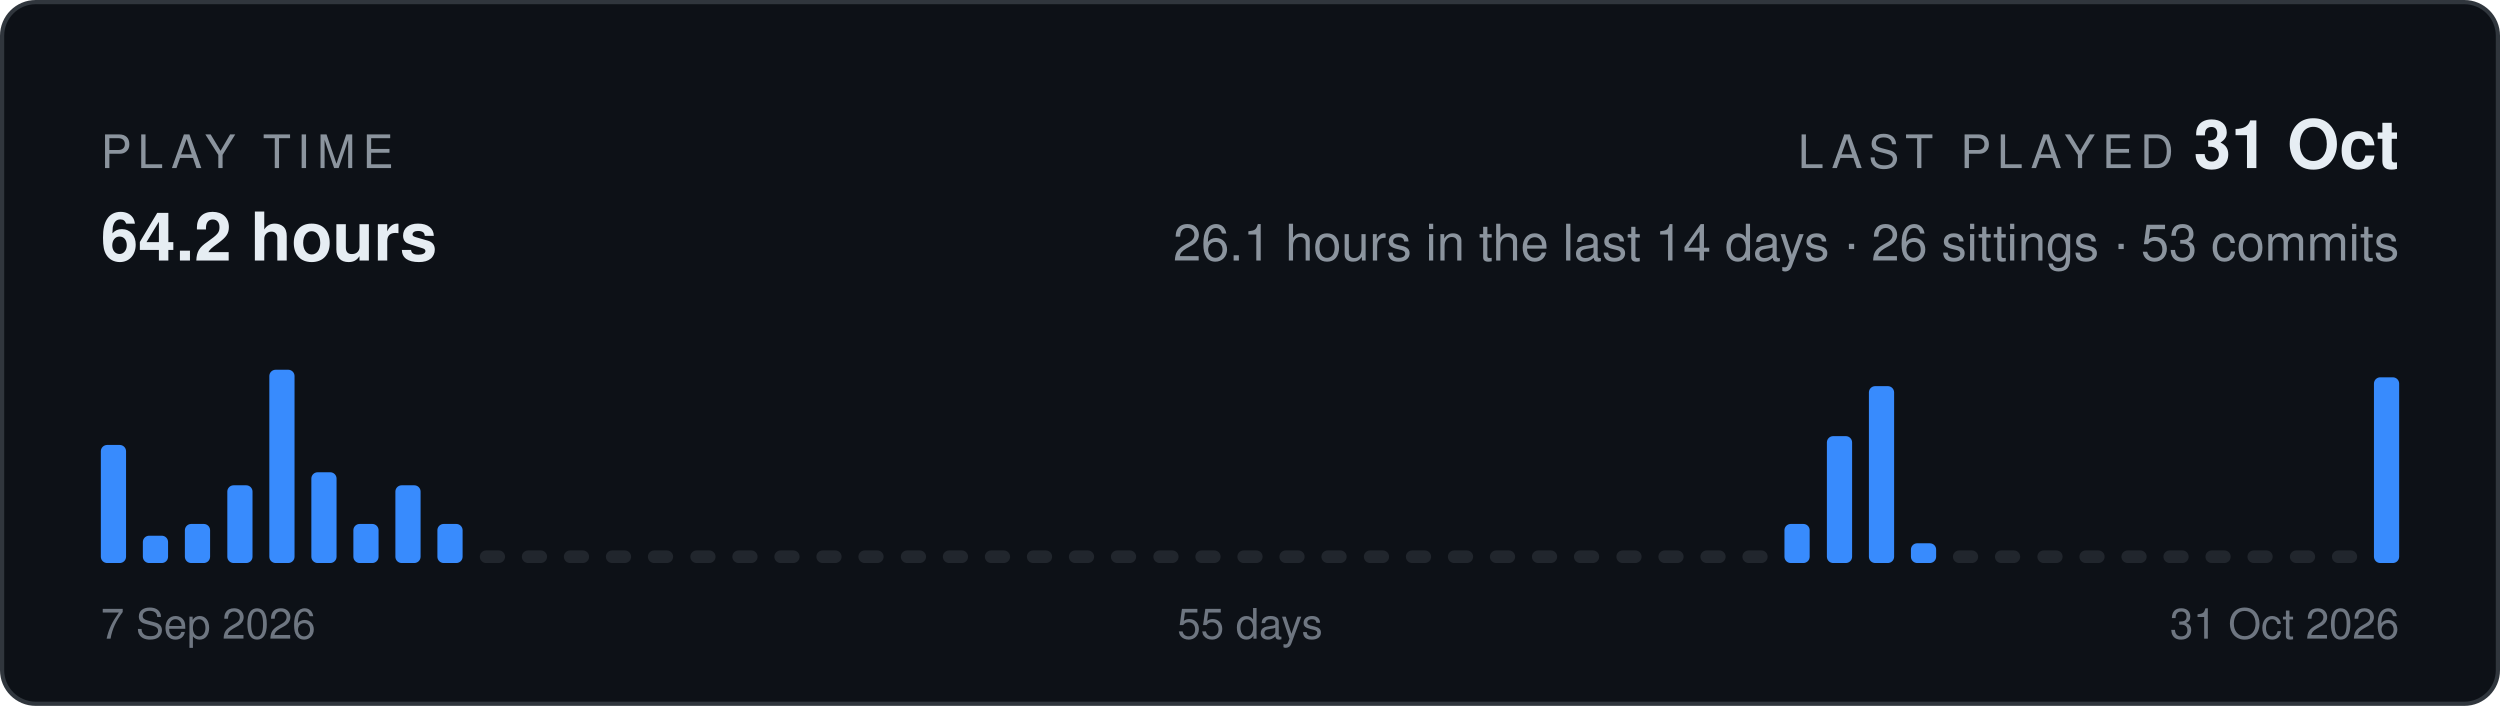
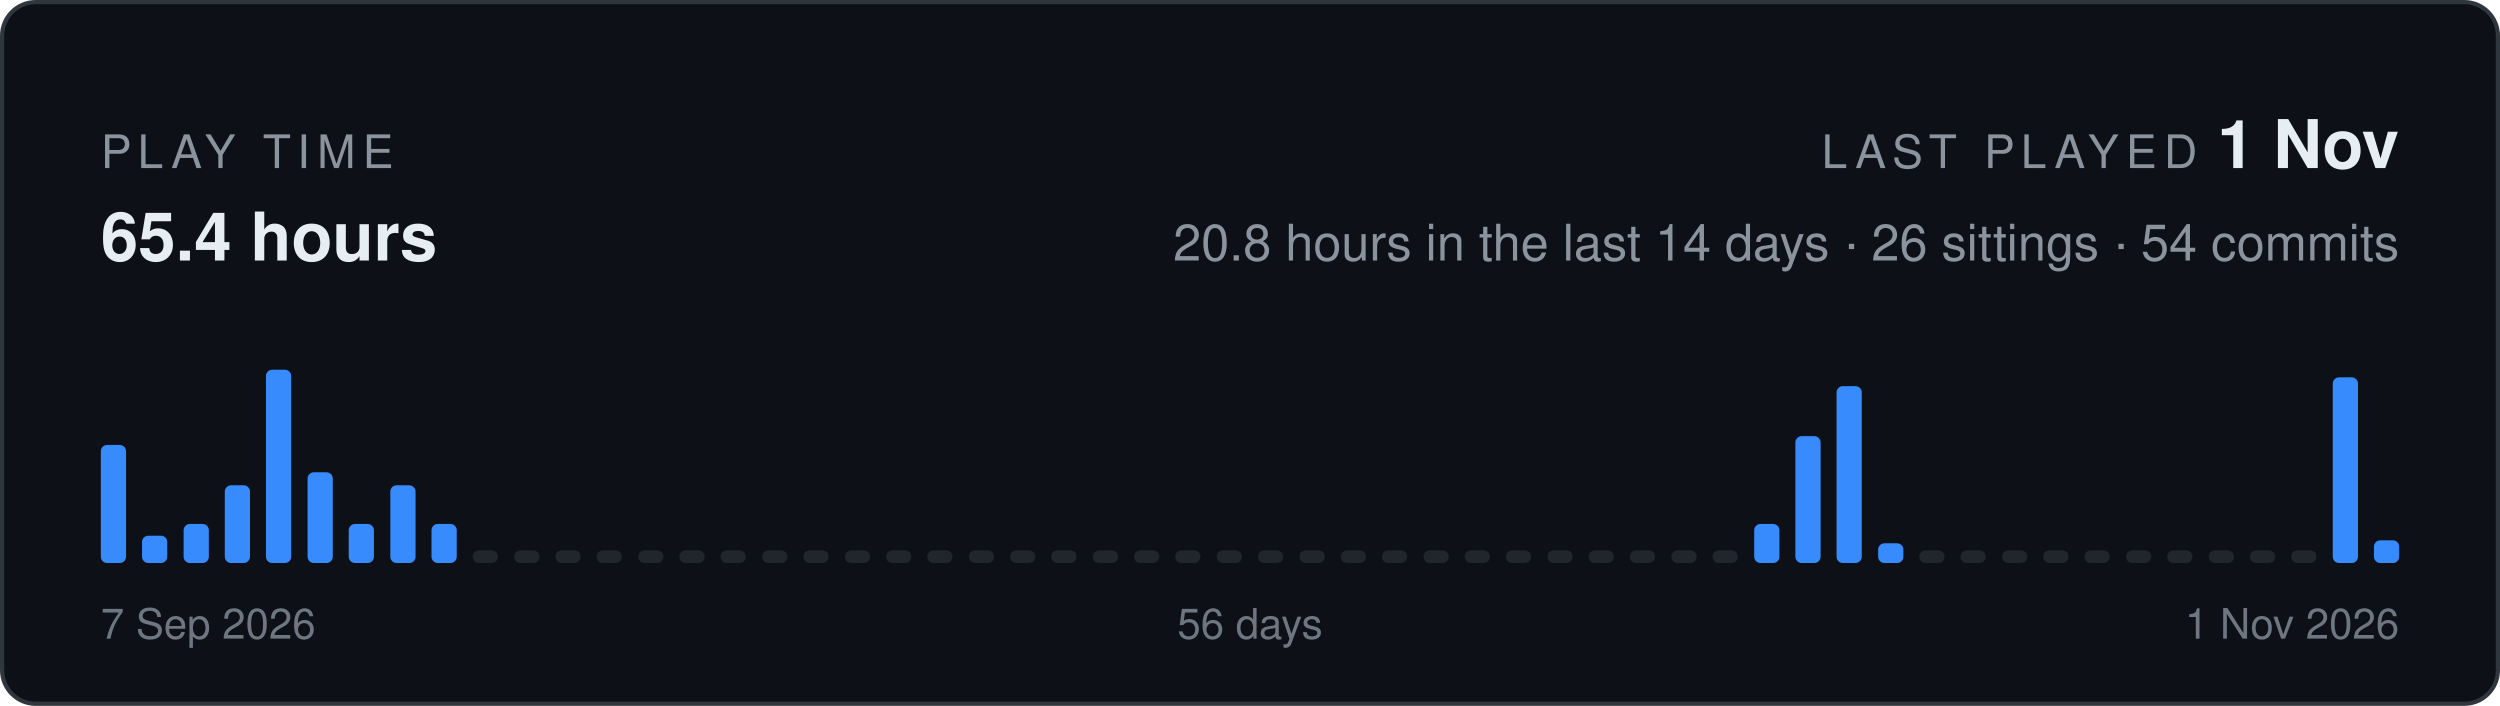
- <svg xmlns="http://www.w3.org/2000/svg" width="595" height="168" viewBox="0 0 595 168" role="img" aria-label="Play time: 64.2 hours over 53 commits, last played 31 Oct">
+ <svg xmlns="http://www.w3.org/2000/svg" width="595" height="168" viewBox="0 0 595 168" role="img" aria-label="Play time: 65.4 hours over 54 commits, last played 1 Nov">
  <style>
    .card { fill: #0d1117; stroke: #30363d }
    text { font-family: -apple-system, BlinkMacSystemFont, "Segoe UI", Helvetica, Arial, sans-serif }
    .label { font-size: 11px; letter-spacing: 1.7px; fill: #8b949e }
    .stat { font-size: 16px; font-weight: 600; letter-spacing: normal; fill: #e6edf3 }
    .note { font-size: 12px; fill: #8b949e }
    .axis { font-size: 10px; fill: #6e7681 }
    .bar { fill: #388bfd }
    .bar-quiet { fill: #21262d }
  </style>
  <rect class="card" x="0.5" y="0.5" width="594" height="167" rx="8" />
  <text class="label" x="24" y="40">PLAY TIME</text>
-   <text class="stat" x="24" y="62">64.2 hours</text>
-   <text class="label" x="571" y="40" text-anchor="end">LAST PLAYED <tspan class="stat">31 Oct</tspan>
+   <text class="stat" x="24" y="62">65.4 hours</text>
+   <text class="label" x="571" y="40" text-anchor="end">LAST PLAYED <tspan class="stat">1 Nov</tspan>
  </text>
-   <text class="note" x="571" y="62" text-anchor="end">26.1 hours in the last 14 days   ·   26 sittings   ·   53 commits</text>
+   <text class="note" x="571" y="62" text-anchor="end">20.8 hours in the last 14 days   ·   26 sittings   ·   54 commits</text>
  <rect class="bar" x="24.0" y="105.9" width="6" height="28.1" rx="1.5" />
-   <rect class="bar" x="34.0" y="127.5" width="6" height="6.5" rx="1.5" />
-   <rect class="bar" x="44.0" y="124.7" width="6" height="9.3" rx="1.5" />
-   <rect class="bar" x="54.1" y="115.5" width="6" height="18.5" rx="1.5" />
-   <rect class="bar" x="64.1" y="88.0" width="6" height="46.0" rx="1.5" />
-   <rect class="bar" x="74.1" y="112.4" width="6" height="21.6" rx="1.5" />
-   <rect class="bar" x="84.1" y="124.7" width="6" height="9.3" rx="1.5" />
-   <rect class="bar" x="94.1" y="115.5" width="6" height="18.5" rx="1.5" />
-   <rect class="bar" x="104.1" y="124.7" width="6" height="9.3" rx="1.5" />
-   <rect class="bar-quiet" x="114.2" y="131.0" width="6" height="3.0" rx="1.5" />
-   <rect class="bar-quiet" x="124.2" y="131.0" width="6" height="3.0" rx="1.5" />
-   <rect class="bar-quiet" x="134.2" y="131.0" width="6" height="3.0" rx="1.5" />
-   <rect class="bar-quiet" x="144.2" y="131.0" width="6" height="3.0" rx="1.5" />
-   <rect class="bar-quiet" x="154.2" y="131.0" width="6" height="3.0" rx="1.5" />
-   <rect class="bar-quiet" x="164.3" y="131.0" width="6" height="3.0" rx="1.5" />
-   <rect class="bar-quiet" x="174.3" y="131.0" width="6" height="3.0" rx="1.5" />
-   <rect class="bar-quiet" x="184.3" y="131.0" width="6" height="3.0" rx="1.5" />
-   <rect class="bar-quiet" x="194.3" y="131.0" width="6" height="3.0" rx="1.5" />
-   <rect class="bar-quiet" x="204.3" y="131.0" width="6" height="3.0" rx="1.5" />
-   <rect class="bar-quiet" x="214.4" y="131.0" width="6" height="3.0" rx="1.5" />
-   <rect class="bar-quiet" x="224.4" y="131.0" width="6" height="3.0" rx="1.5" />
-   <rect class="bar-quiet" x="234.4" y="131.0" width="6" height="3.0" rx="1.5" />
-   <rect class="bar-quiet" x="244.4" y="131.0" width="6" height="3.0" rx="1.5" />
-   <rect class="bar-quiet" x="254.4" y="131.0" width="6" height="3.0" rx="1.5" />
-   <rect class="bar-quiet" x="264.4" y="131.0" width="6" height="3.0" rx="1.5" />
-   <rect class="bar-quiet" x="274.5" y="131.0" width="6" height="3.0" rx="1.5" />
-   <rect class="bar-quiet" x="284.5" y="131.0" width="6" height="3.0" rx="1.5" />
-   <rect class="bar-quiet" x="294.5" y="131.0" width="6" height="3.0" rx="1.5" />
-   <rect class="bar-quiet" x="304.5" y="131.0" width="6" height="3.0" rx="1.5" />
-   <rect class="bar-quiet" x="314.5" y="131.0" width="6" height="3.0" rx="1.5" />
-   <rect class="bar-quiet" x="324.6" y="131.0" width="6" height="3.0" rx="1.5" />
-   <rect class="bar-quiet" x="334.6" y="131.0" width="6" height="3.0" rx="1.5" />
-   <rect class="bar-quiet" x="344.6" y="131.0" width="6" height="3.0" rx="1.5" />
-   <rect class="bar-quiet" x="354.6" y="131.0" width="6" height="3.0" rx="1.5" />
-   <rect class="bar-quiet" x="364.6" y="131.0" width="6" height="3.0" rx="1.5" />
-   <rect class="bar-quiet" x="374.6" y="131.0" width="6" height="3.0" rx="1.5" />
-   <rect class="bar-quiet" x="384.7" y="131.0" width="6" height="3.0" rx="1.5" />
-   <rect class="bar-quiet" x="394.7" y="131.0" width="6" height="3.0" rx="1.5" />
-   <rect class="bar-quiet" x="404.7" y="131.0" width="6" height="3.0" rx="1.5" />
-   <rect class="bar-quiet" x="414.7" y="131.0" width="6" height="3.0" rx="1.5" />
-   <rect class="bar" x="424.7" y="124.7" width="6" height="9.3" rx="1.5" />
-   <rect class="bar" x="434.8" y="103.8" width="6" height="30.2" rx="1.5" />
-   <rect class="bar" x="444.8" y="91.9" width="6" height="42.1" rx="1.5" />
-   <rect class="bar" x="454.8" y="129.3" width="6" height="4.7" rx="1.5" />
-   <rect class="bar-quiet" x="464.8" y="131.0" width="6" height="3.0" rx="1.5" />
-   <rect class="bar-quiet" x="474.8" y="131.0" width="6" height="3.0" rx="1.5" />
-   <rect class="bar-quiet" x="484.9" y="131.0" width="6" height="3.0" rx="1.5" />
-   <rect class="bar-quiet" x="494.9" y="131.0" width="6" height="3.0" rx="1.5" />
-   <rect class="bar-quiet" x="504.9" y="131.0" width="6" height="3.0" rx="1.5" />
-   <rect class="bar-quiet" x="514.9" y="131.0" width="6" height="3.0" rx="1.5" />
-   <rect class="bar-quiet" x="524.9" y="131.0" width="6" height="3.0" rx="1.5" />
-   <rect class="bar-quiet" x="534.9" y="131.0" width="6" height="3.0" rx="1.5" />
-   <rect class="bar-quiet" x="545.0" y="131.0" width="6" height="3.0" rx="1.5" />
-   <rect class="bar-quiet" x="555.0" y="131.0" width="6" height="3.0" rx="1.5" />
-   <rect class="bar" x="565.0" y="89.8" width="6" height="44.2" rx="1.5" />
+   <rect class="bar" x="33.8" y="127.5" width="6" height="6.5" rx="1.5" />
+   <rect class="bar" x="43.7" y="124.7" width="6" height="9.3" rx="1.5" />
+   <rect class="bar" x="53.5" y="115.5" width="6" height="18.5" rx="1.5" />
+   <rect class="bar" x="63.3" y="88.0" width="6" height="46.0" rx="1.5" />
+   <rect class="bar" x="73.2" y="112.4" width="6" height="21.6" rx="1.5" />
+   <rect class="bar" x="83.0" y="124.7" width="6" height="9.3" rx="1.5" />
+   <rect class="bar" x="92.9" y="115.5" width="6" height="18.5" rx="1.5" />
+   <rect class="bar" x="102.7" y="124.7" width="6" height="9.3" rx="1.5" />
+   <rect class="bar-quiet" x="112.5" y="131.0" width="6" height="3.0" rx="1.5" />
+   <rect class="bar-quiet" x="122.4" y="131.0" width="6" height="3.0" rx="1.5" />
+   <rect class="bar-quiet" x="132.2" y="131.0" width="6" height="3.0" rx="1.5" />
+   <rect class="bar-quiet" x="142.0" y="131.0" width="6" height="3.0" rx="1.5" />
+   <rect class="bar-quiet" x="151.9" y="131.0" width="6" height="3.0" rx="1.5" />
+   <rect class="bar-quiet" x="161.7" y="131.0" width="6" height="3.0" rx="1.5" />
+   <rect class="bar-quiet" x="171.5" y="131.0" width="6" height="3.0" rx="1.5" />
+   <rect class="bar-quiet" x="181.4" y="131.0" width="6" height="3.0" rx="1.5" />
+   <rect class="bar-quiet" x="191.2" y="131.0" width="6" height="3.0" rx="1.5" />
+   <rect class="bar-quiet" x="201.1" y="131.0" width="6" height="3.0" rx="1.5" />
+   <rect class="bar-quiet" x="210.9" y="131.0" width="6" height="3.0" rx="1.5" />
+   <rect class="bar-quiet" x="220.7" y="131.0" width="6" height="3.0" rx="1.5" />
+   <rect class="bar-quiet" x="230.6" y="131.0" width="6" height="3.0" rx="1.5" />
+   <rect class="bar-quiet" x="240.4" y="131.0" width="6" height="3.0" rx="1.5" />
+   <rect class="bar-quiet" x="250.2" y="131.0" width="6" height="3.0" rx="1.5" />
+   <rect class="bar-quiet" x="260.1" y="131.0" width="6" height="3.0" rx="1.5" />
+   <rect class="bar-quiet" x="269.9" y="131.0" width="6" height="3.0" rx="1.5" />
+   <rect class="bar-quiet" x="279.7" y="131.0" width="6" height="3.0" rx="1.5" />
+   <rect class="bar-quiet" x="289.6" y="131.0" width="6" height="3.0" rx="1.5" />
+   <rect class="bar-quiet" x="299.4" y="131.0" width="6" height="3.0" rx="1.5" />
+   <rect class="bar-quiet" x="309.3" y="131.0" width="6" height="3.0" rx="1.5" />
+   <rect class="bar-quiet" x="319.1" y="131.0" width="6" height="3.0" rx="1.5" />
+   <rect class="bar-quiet" x="328.9" y="131.0" width="6" height="3.0" rx="1.5" />
+   <rect class="bar-quiet" x="338.8" y="131.0" width="6" height="3.0" rx="1.5" />
+   <rect class="bar-quiet" x="348.6" y="131.0" width="6" height="3.0" rx="1.5" />
+   <rect class="bar-quiet" x="358.4" y="131.0" width="6" height="3.0" rx="1.5" />
+   <rect class="bar-quiet" x="368.3" y="131.0" width="6" height="3.0" rx="1.5" />
+   <rect class="bar-quiet" x="378.1" y="131.0" width="6" height="3.0" rx="1.5" />
+   <rect class="bar-quiet" x="387.9" y="131.0" width="6" height="3.0" rx="1.5" />
+   <rect class="bar-quiet" x="397.8" y="131.0" width="6" height="3.0" rx="1.5" />
+   <rect class="bar-quiet" x="407.6" y="131.0" width="6" height="3.0" rx="1.5" />
+   <rect class="bar" x="417.5" y="124.7" width="6" height="9.3" rx="1.5" />
+   <rect class="bar" x="427.3" y="103.8" width="6" height="30.2" rx="1.5" />
+   <rect class="bar" x="437.1" y="91.9" width="6" height="42.1" rx="1.5" />
+   <rect class="bar" x="447.0" y="129.3" width="6" height="4.7" rx="1.5" />
+   <rect class="bar-quiet" x="456.8" y="131.0" width="6" height="3.0" rx="1.5" />
+   <rect class="bar-quiet" x="466.6" y="131.0" width="6" height="3.0" rx="1.5" />
+   <rect class="bar-quiet" x="476.5" y="131.0" width="6" height="3.0" rx="1.5" />
+   <rect class="bar-quiet" x="486.3" y="131.0" width="6" height="3.0" rx="1.5" />
+   <rect class="bar-quiet" x="496.1" y="131.0" width="6" height="3.0" rx="1.5" />
+   <rect class="bar-quiet" x="506.0" y="131.0" width="6" height="3.0" rx="1.5" />
+   <rect class="bar-quiet" x="515.8" y="131.0" width="6" height="3.0" rx="1.5" />
+   <rect class="bar-quiet" x="525.7" y="131.0" width="6" height="3.0" rx="1.5" />
+   <rect class="bar-quiet" x="535.5" y="131.0" width="6" height="3.0" rx="1.5" />
+   <rect class="bar-quiet" x="545.3" y="131.0" width="6" height="3.0" rx="1.5" />
+   <rect class="bar" x="555.2" y="89.8" width="6" height="44.2" rx="1.5" />
+   <rect class="bar" x="565.0" y="128.6" width="6" height="5.4" rx="1.5" />
  <text class="axis" x="24" y="152">7 Sep 2026</text>
-   <text class="axis" x="297.5" y="152" text-anchor="middle">55 days</text>
-   <text class="axis" x="571" y="152" text-anchor="end">31 Oct 2026</text>
+   <text class="axis" x="297.5" y="152" text-anchor="middle">56 days</text>
+   <text class="axis" x="571" y="152" text-anchor="end">1 Nov 2026</text>
</svg>
